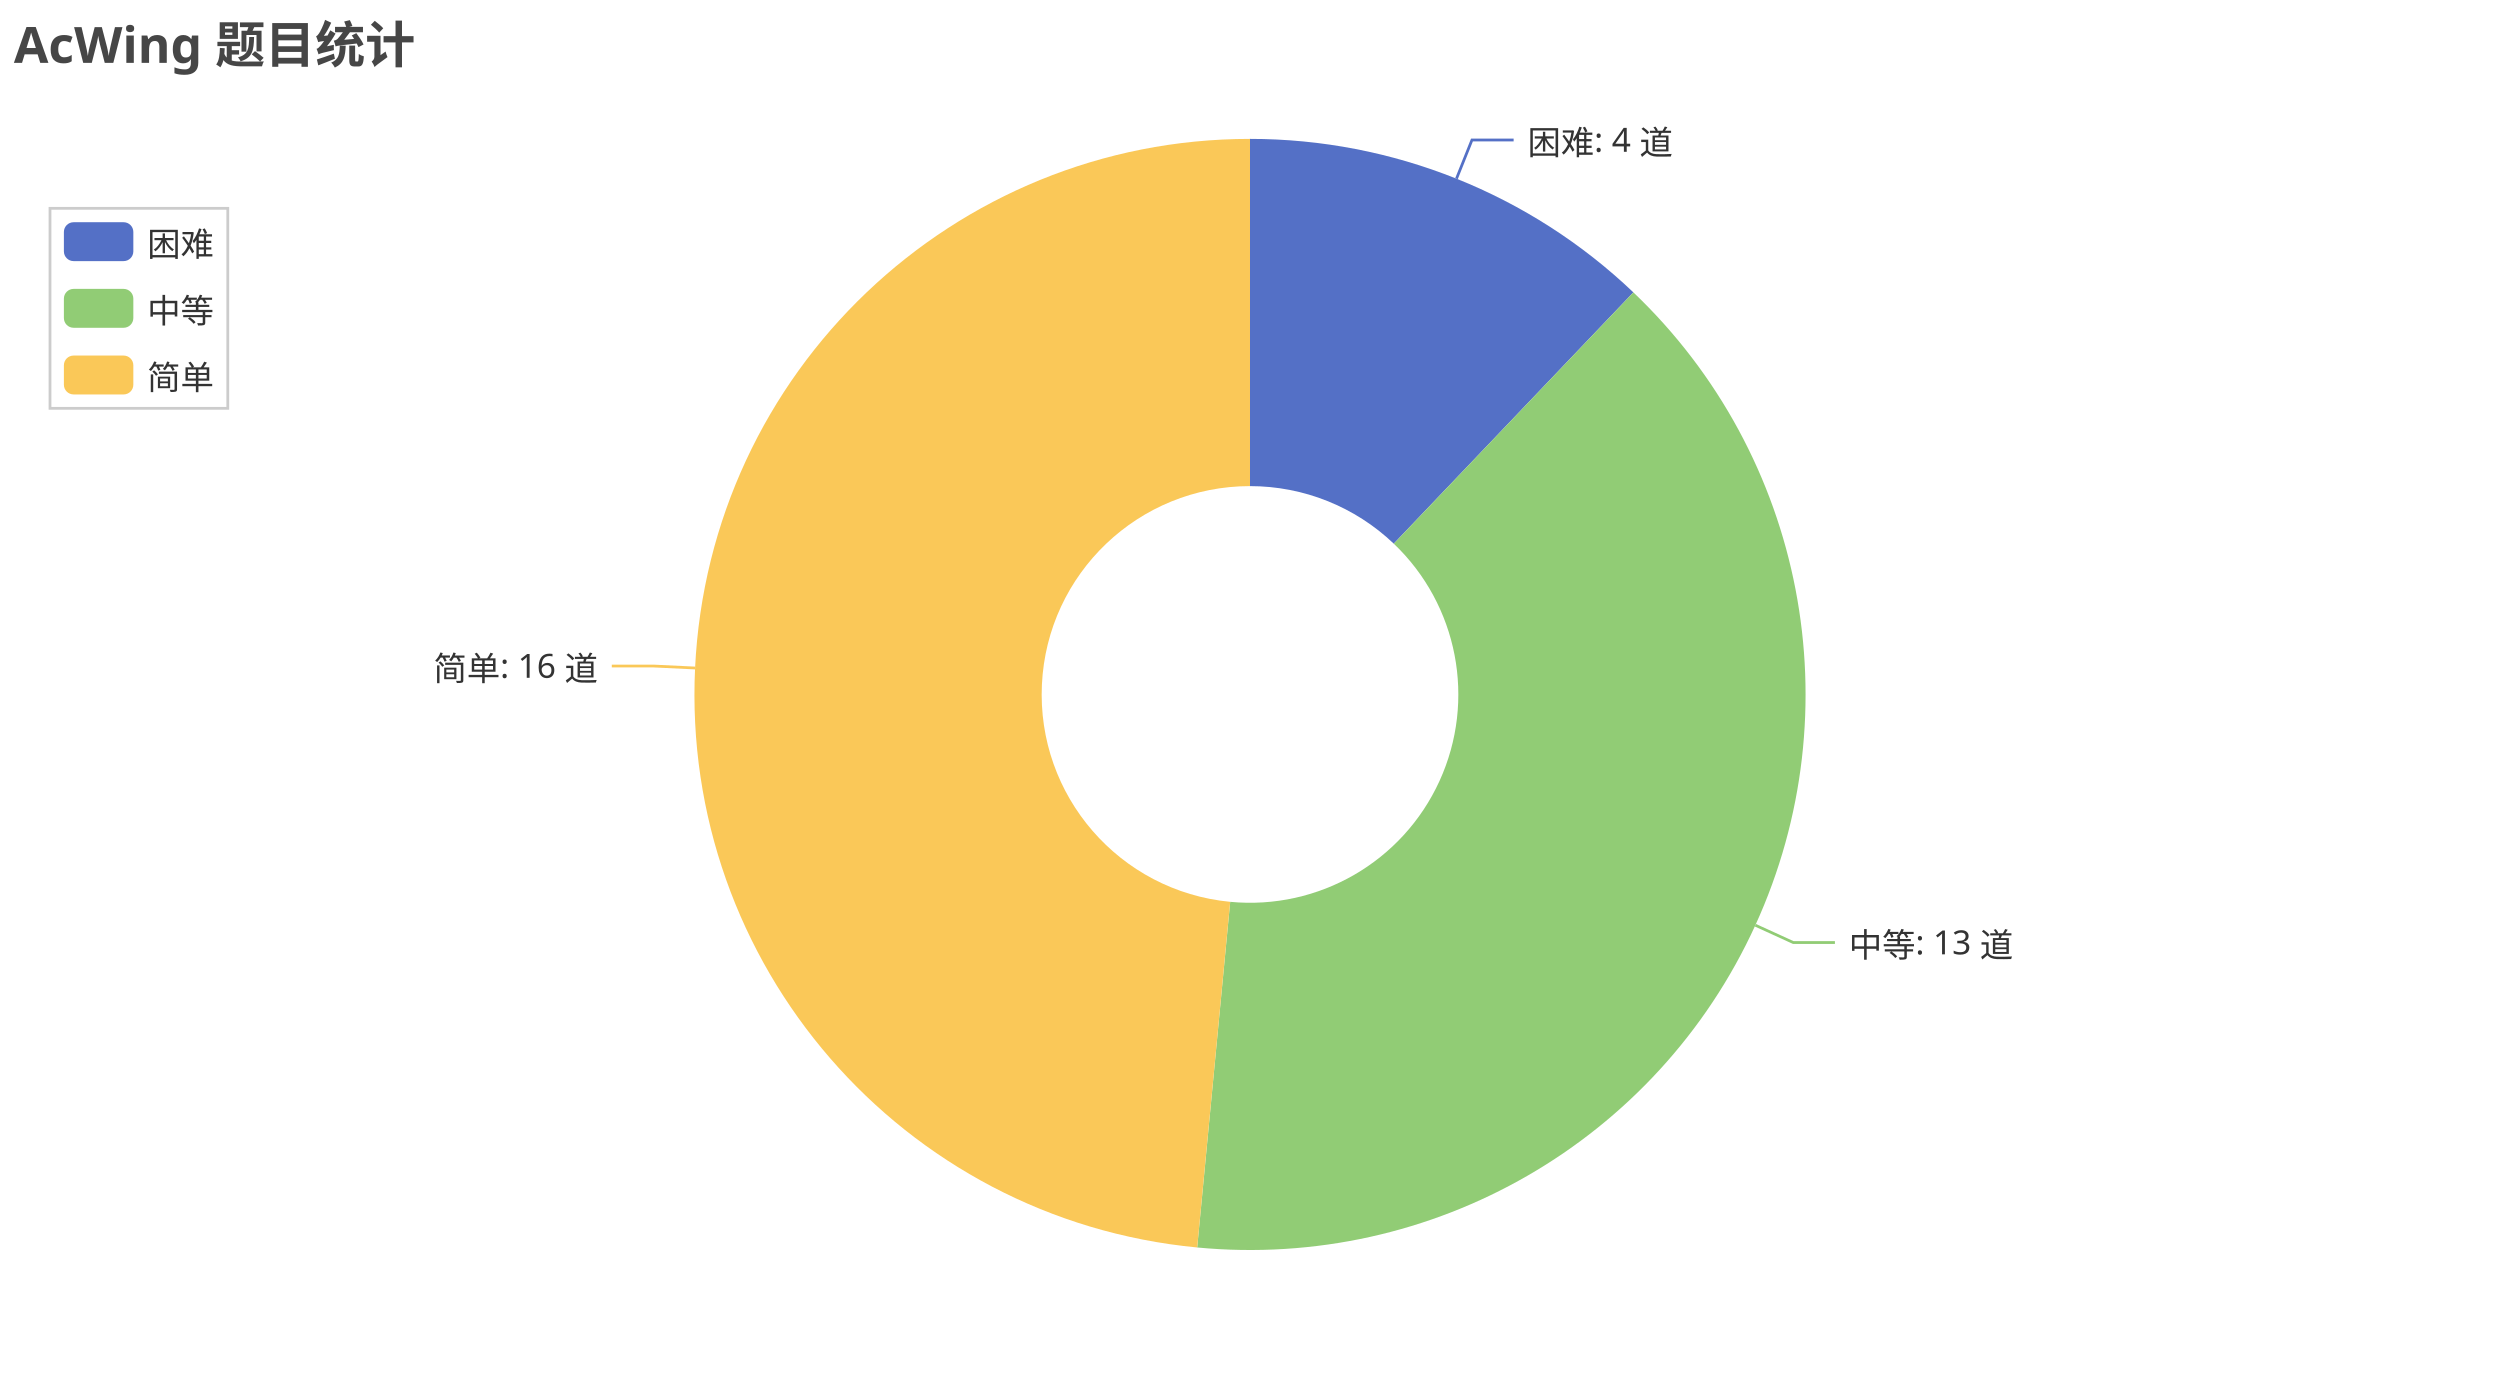
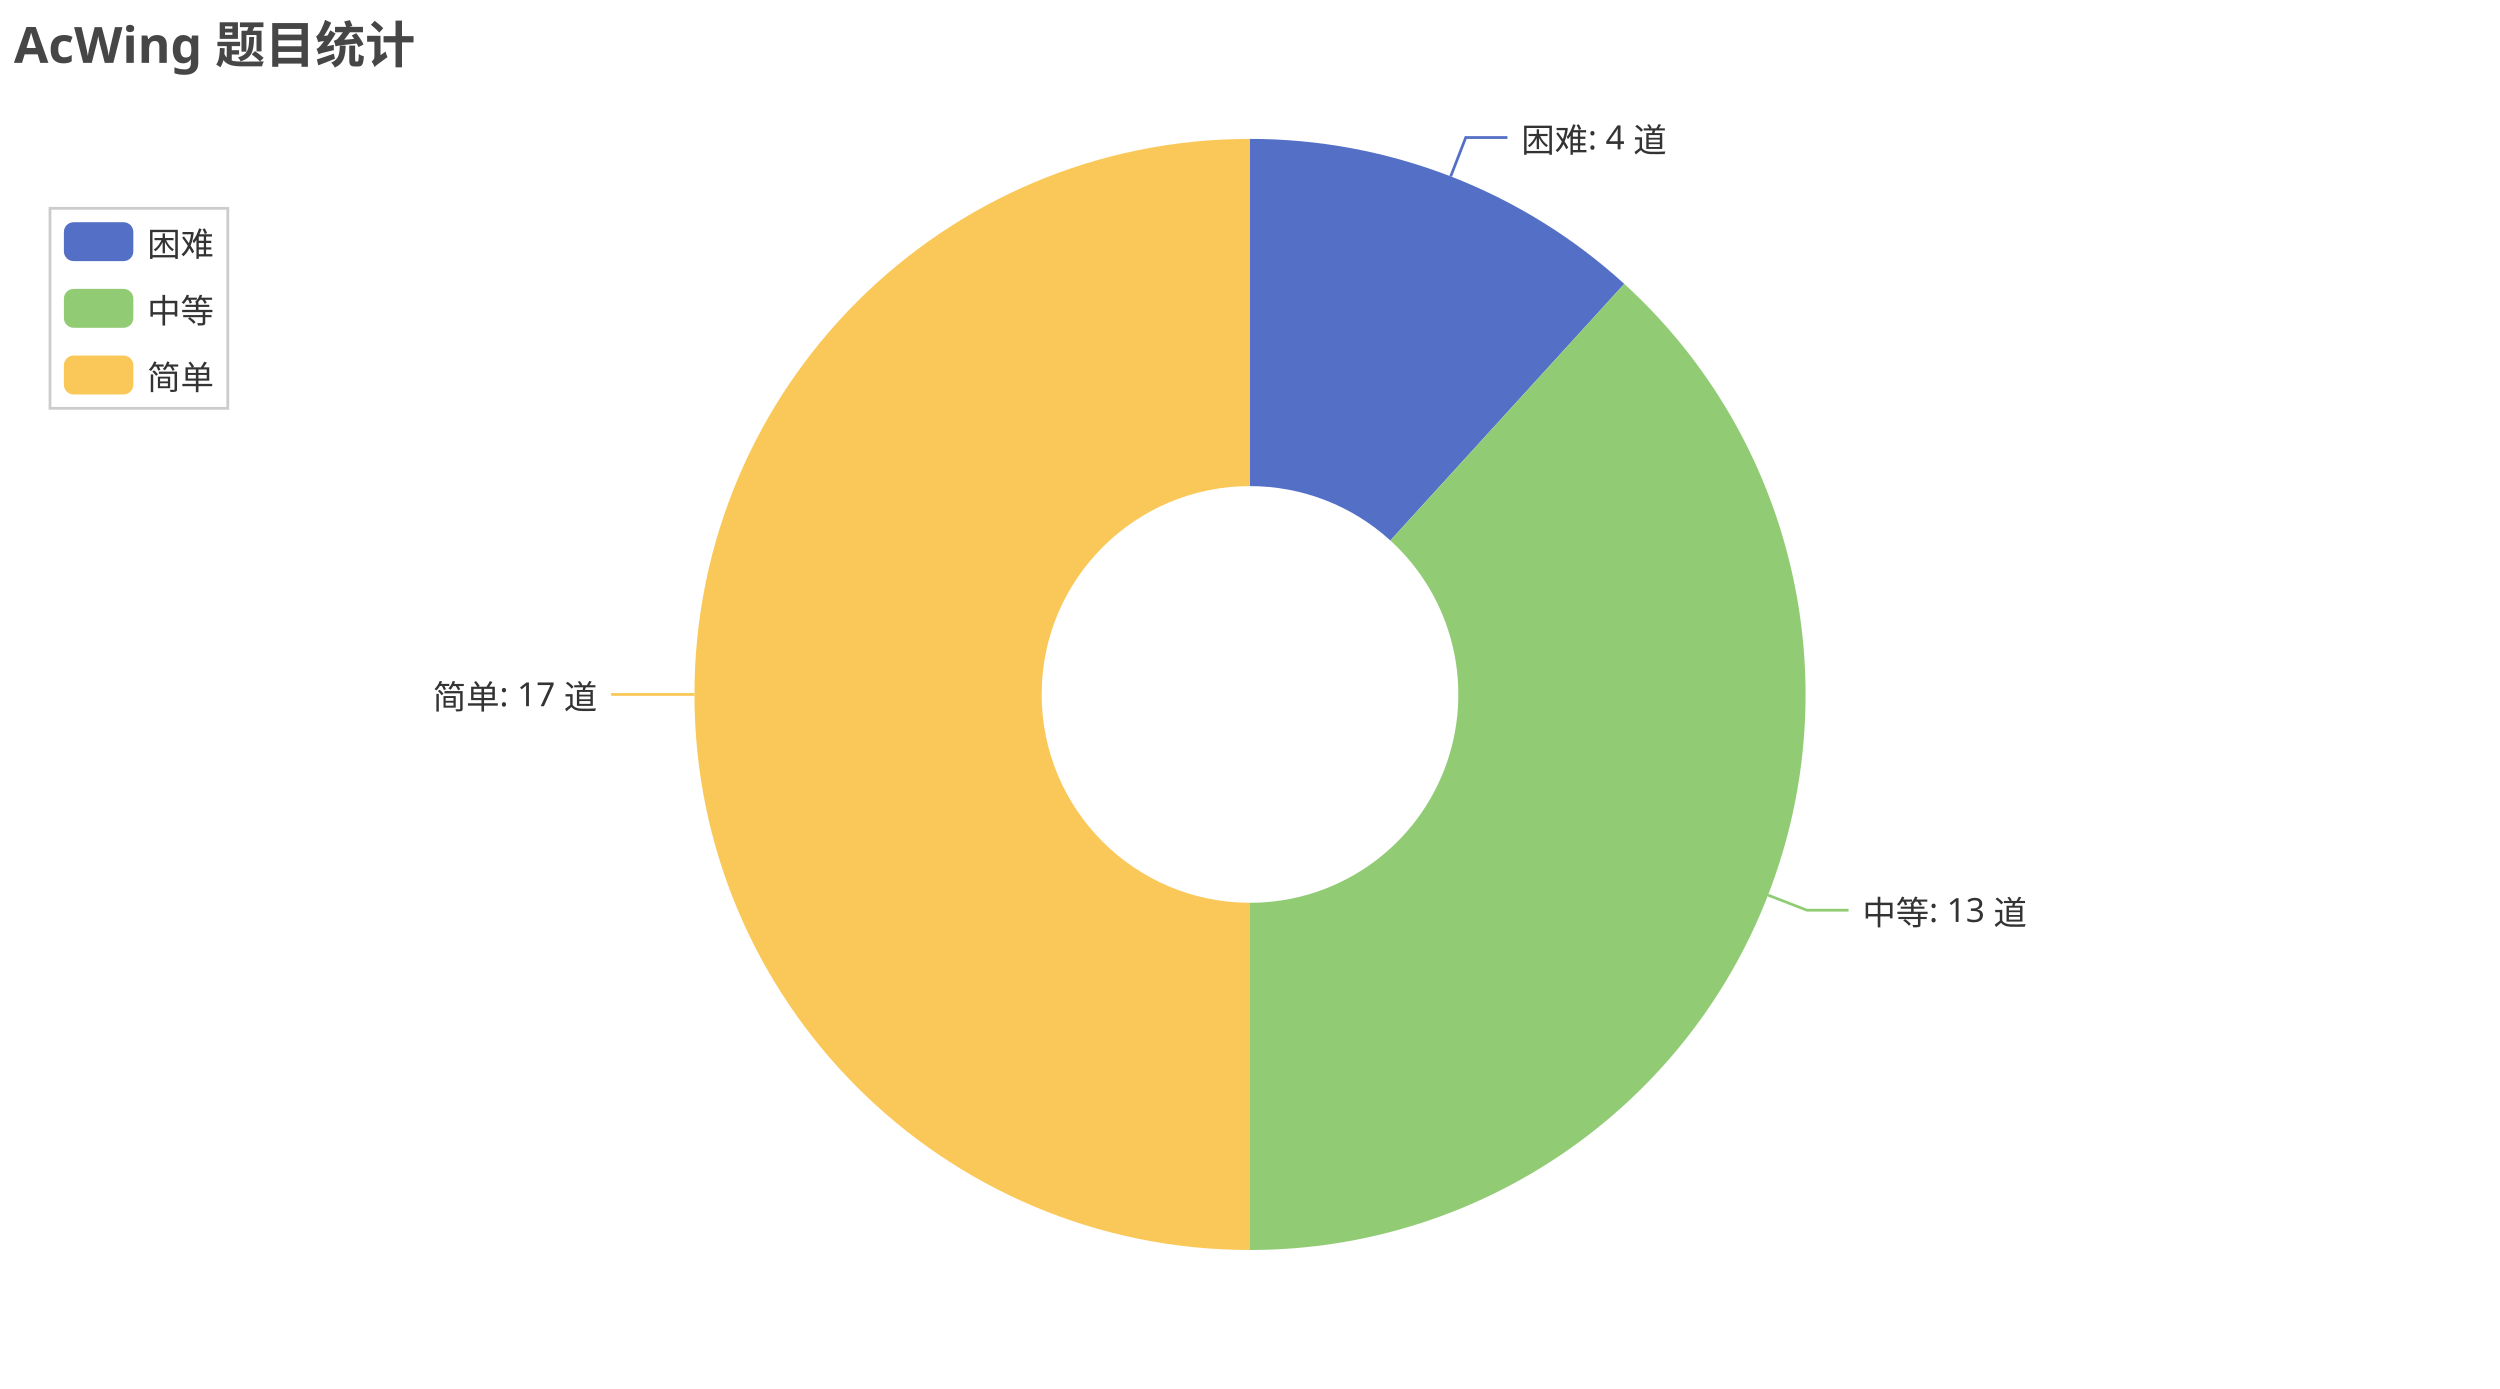
<svg xmlns="http://www.w3.org/2000/svg" version="1.1" baseProfile="full" width="900" height="500" style="position:absolute;left:0;top:0;user-select:none">
  <rect width="900" height="500" x="0" y="0" id="0" fill="none" />
  <g>
-     <path d="M524.332 64.326L529.907 50.401L544.907 50.401" fill="none" stroke="#5470c6" />
-     <path d="M631.926 333.083L645.571 339.314L660.571 339.314" fill="none" stroke="#91cc75" />
-     <path d="M250.226 240.484L235.244 239.77L220.244 239.77" fill="none" stroke="#fac858" />
-     <path d="M450 50A200 200 0 0 1 588.016 105.253L501.756 195.72A75 75 0 0 0 450 175Z" fill="#5470c6" />
-     <path d="M588.016 105.253A200 200 0 0 1 430.989 449.094L442.871 324.66A75 75 0 0 0 501.756 195.72Z" fill="#91cc75" />
-     <path d="M430.989 449.094A200 200 0 0 1 450 50L450 175A75 75 0 0 0 442.871 324.66Z" fill="#fac858" />
-     <text dominant-baseline="central" text-anchor="start" style="font-size:12px;font-family:Microsoft YaHei;" xml:space="preserve" transform="translate(549.9074 50.4009)" fill="#333" stroke="rgb(255,255,255)" stroke-width="2" paint-order="stroke" stroke-miterlimit="2">困难: 4 道</text>
-     <text dominant-baseline="central" text-anchor="start" style="font-size:12px;font-family:Microsoft YaHei;" xml:space="preserve" transform="translate(665.5709 339.3142)" fill="#333" stroke="rgb(255,255,255)" stroke-width="2" paint-order="stroke" stroke-miterlimit="2">中等: 13 道</text>
-     <text dominant-baseline="central" text-anchor="end" style="font-size:12px;font-family:Microsoft YaHei;" xml:space="preserve" transform="translate(215.2435 239.7699)" fill="#333" stroke="rgb(255,255,255)" stroke-width="2" paint-order="stroke" stroke-miterlimit="2">简单: 16 道</text>
+     <path d="M522.248 63.506L527.667 49.519L542.667 49.519" fill="none" stroke="#5470c6" />
+     <path d="M636.494 322.248L650.481 327.667L665.481 327.667" fill="none" stroke="#91cc75" />
+     <path d="M250 250L235 250L220 250" fill="none" stroke="#fac858" />
+     <path d="M450 50A200 200 0 0 1 584.739 102.198L500.527 194.574A75 75 0 0 0 450 175Z" fill="#5470c6" />
+     <path d="M584.739 102.198A200 200 0 0 1 450 450L450 325A75 75 0 0 0 500.527 194.574Z" fill="#91cc75" />
+     <path d="M450 450A200 200 0 1 1 450 50L450 175A75 75 0 0 0 450 325Z" fill="#fac858" />
+     <text dominant-baseline="central" text-anchor="start" style="font-size:12px;font-family:Microsoft YaHei;" xml:space="preserve" transform="translate(547.667 49.5185)" fill="#333" stroke="rgb(255,255,255)" stroke-width="2" paint-order="stroke" stroke-miterlimit="2">困难: 4 道</text>
+     <text dominant-baseline="central" text-anchor="start" style="font-size:12px;font-family:Microsoft YaHei;" xml:space="preserve" transform="translate(670.4815 327.667)" fill="#333" stroke="rgb(255,255,255)" stroke-width="2" paint-order="stroke" stroke-miterlimit="2">中等: 13 道</text>
+     <text dominant-baseline="central" text-anchor="end" style="font-size:12px;font-family:Microsoft YaHei;" xml:space="preserve" transform="translate(215 250)" fill="#333" stroke="rgb(255,255,255)" stroke-width="2" paint-order="stroke" stroke-miterlimit="2">简单: 17 道</text>
    <path d="M-5 -5l64 0l0 72l-64 0Z" transform="translate(23 80)" fill="none" stroke="#ccc" />
    <path d="M3.5 0L21.5 0A3.5 3.5 0 0 1 25 3.5L25 10.5A3.5 3.5 0 0 1 21.5 14L3.5 14A3.5 3.5 0 0 1 0 10.5L0 3.5A3.5 3.5 0 0 1 3.5 0" transform="translate(23 80)" fill="#5470c6" />
    <text dominant-baseline="central" text-anchor="start" style="font-size:12px;font-family:Microsoft YaHei;" x="30" y="7" transform="translate(23 80)" fill="#333">困难</text>
    <path d="M3.5 0L21.5 0A3.5 3.5 0 0 1 25 3.5L25 10.5A3.5 3.5 0 0 1 21.5 14L3.5 14A3.5 3.5 0 0 1 0 10.5L0 3.5A3.5 3.5 0 0 1 3.5 0" transform="translate(23 104)" fill="#91cc75" />
    <text dominant-baseline="central" text-anchor="start" style="font-size:12px;font-family:Microsoft YaHei;" x="30" y="7" transform="translate(23 104)" fill="#333">中等</text>
    <path d="M3.5 0L21.5 0A3.5 3.5 0 0 1 25 3.5L25 10.5A3.5 3.5 0 0 1 21.5 14L3.5 14A3.5 3.5 0 0 1 0 10.5L0 3.5A3.5 3.5 0 0 1 3.5 0" transform="translate(23 128)" fill="#fac858" />
    <text dominant-baseline="central" text-anchor="start" style="font-size:12px;font-family:Microsoft YaHei;" x="30" y="7" transform="translate(23 128)" fill="#333">简单</text>
    <path d="M-5 -5l158.518 0l0 28l-158.518 0Z" transform="translate(5 5)" fill="rgb(0,0,0)" fill-opacity="0" stroke="#ccc" stroke-width="0" />
    <text dominant-baseline="central" text-anchor="start" style="font-size:18px;font-family:Microsoft YaHei;font-weight:bold;" xml:space="preserve" y="9" transform="translate(5 5)" fill="#464646">AcWing 题目统计</text>
  </g>
</svg>
